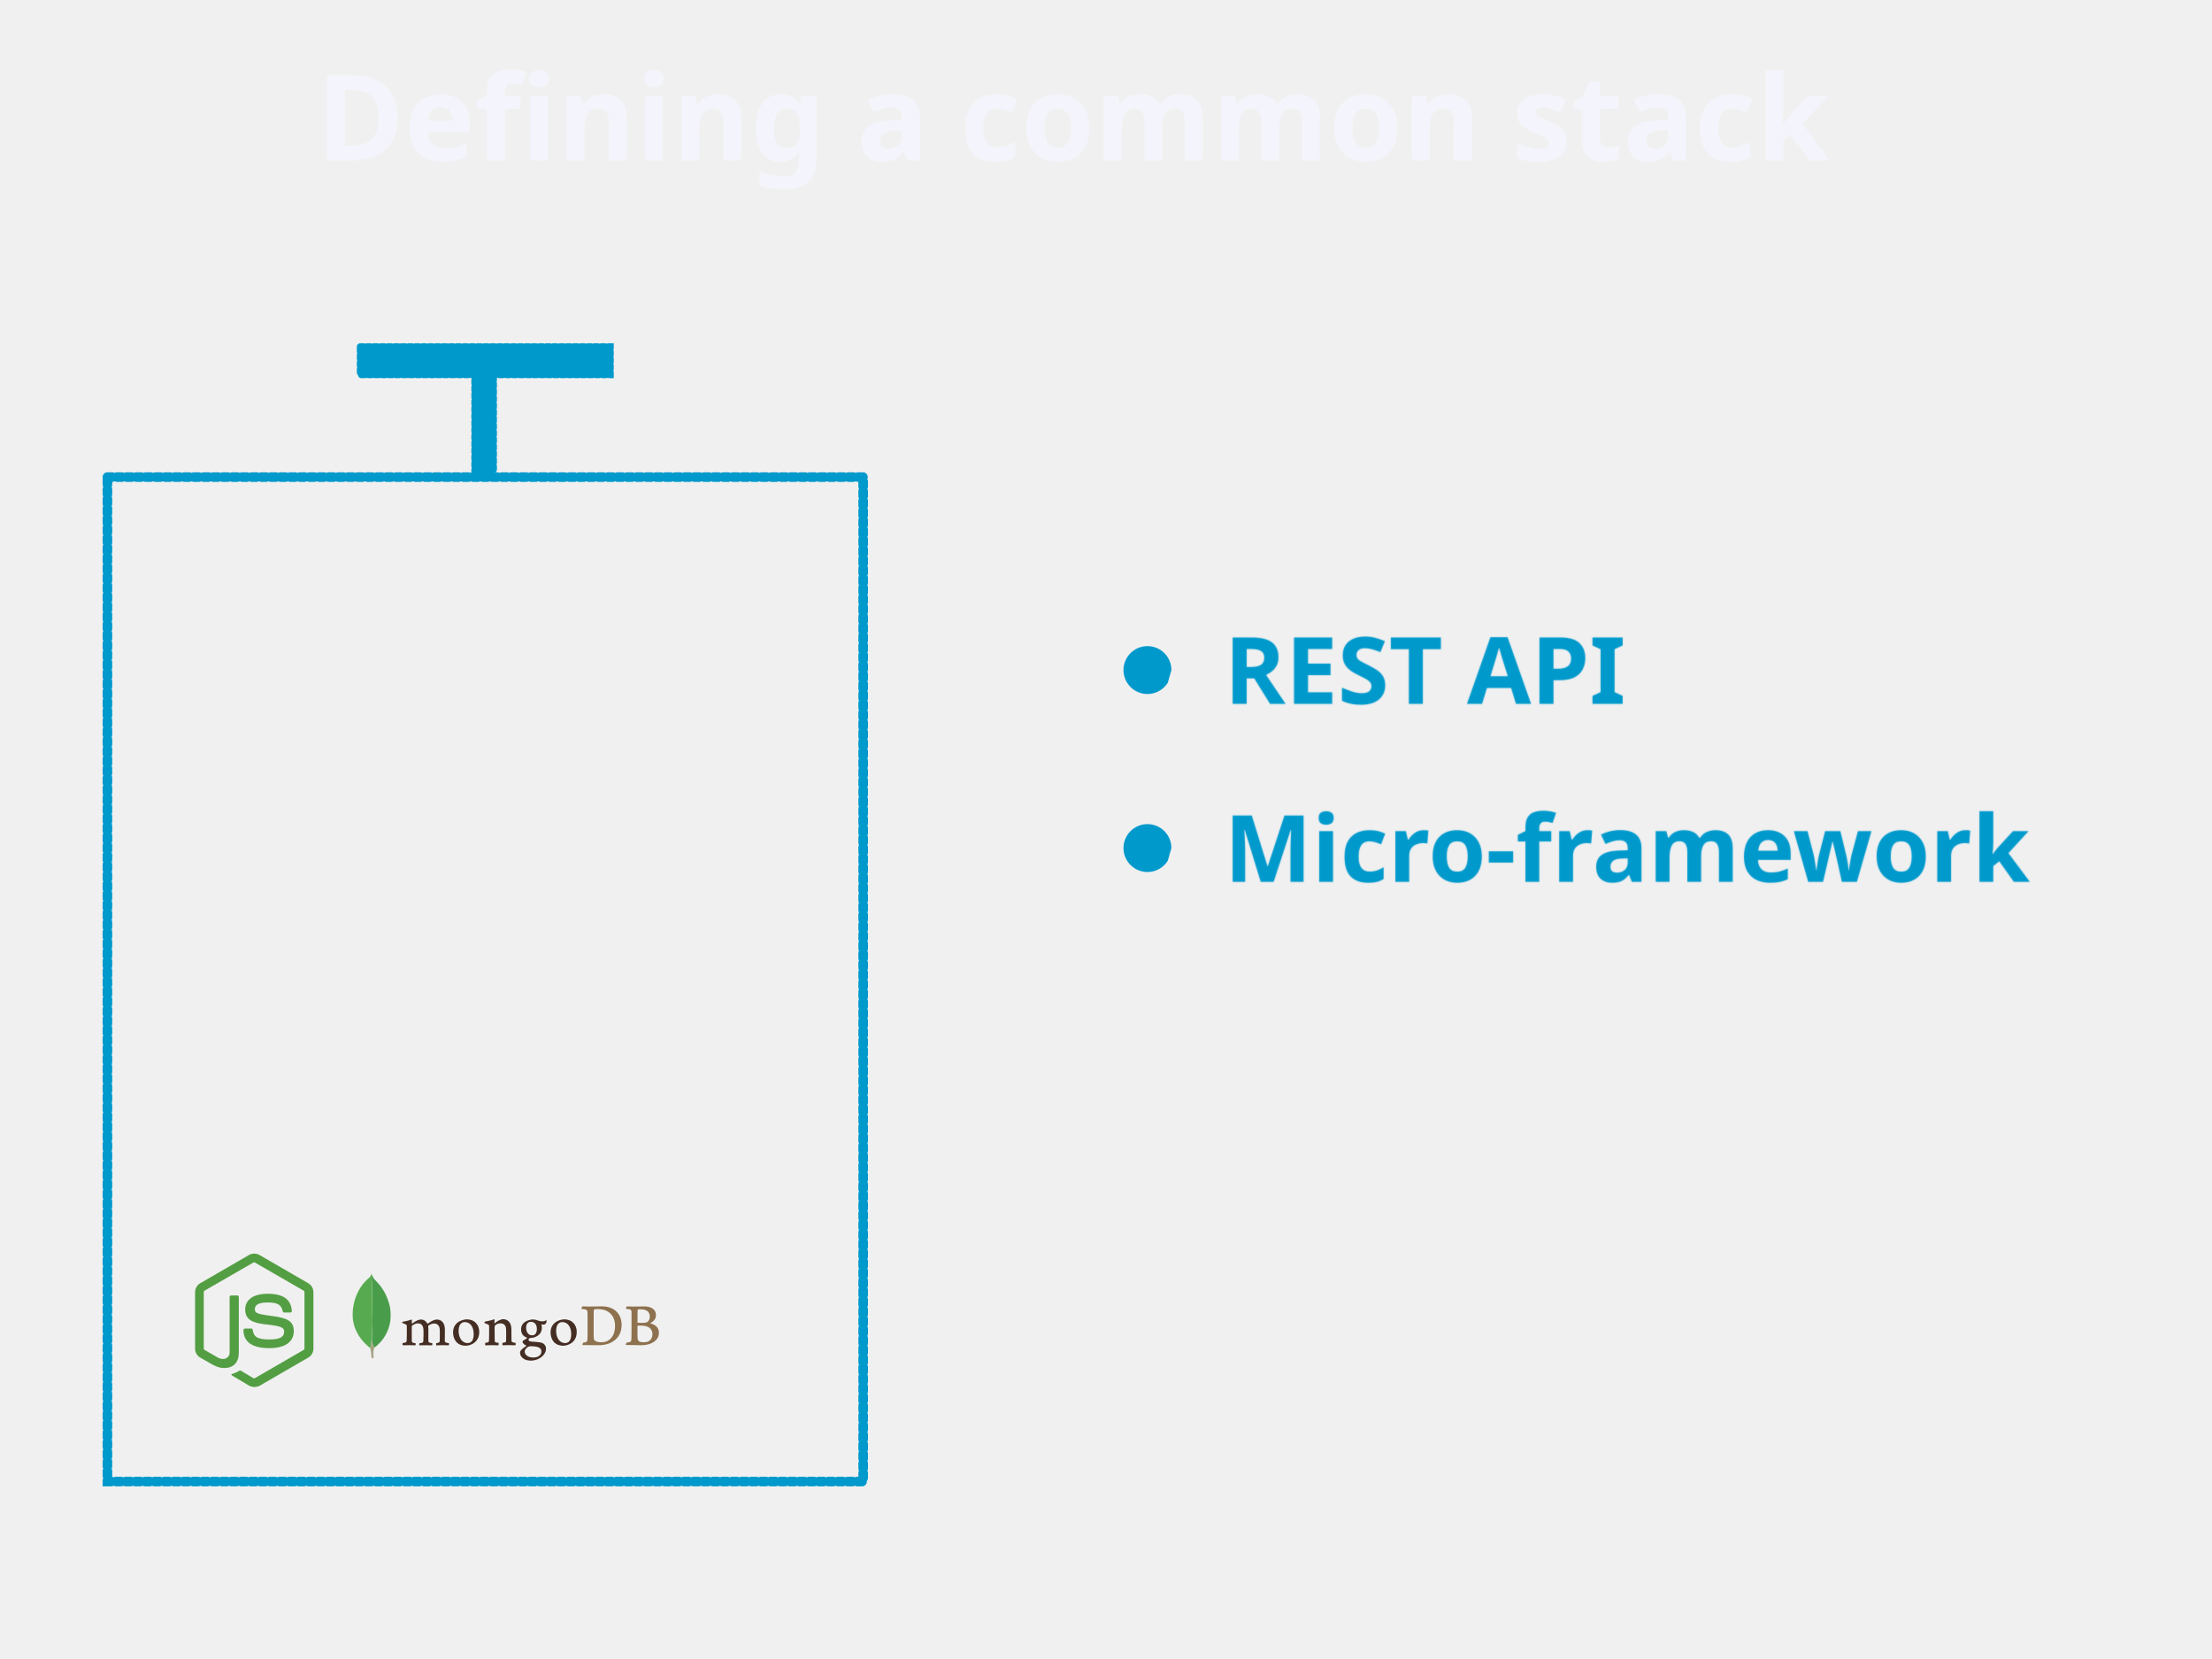
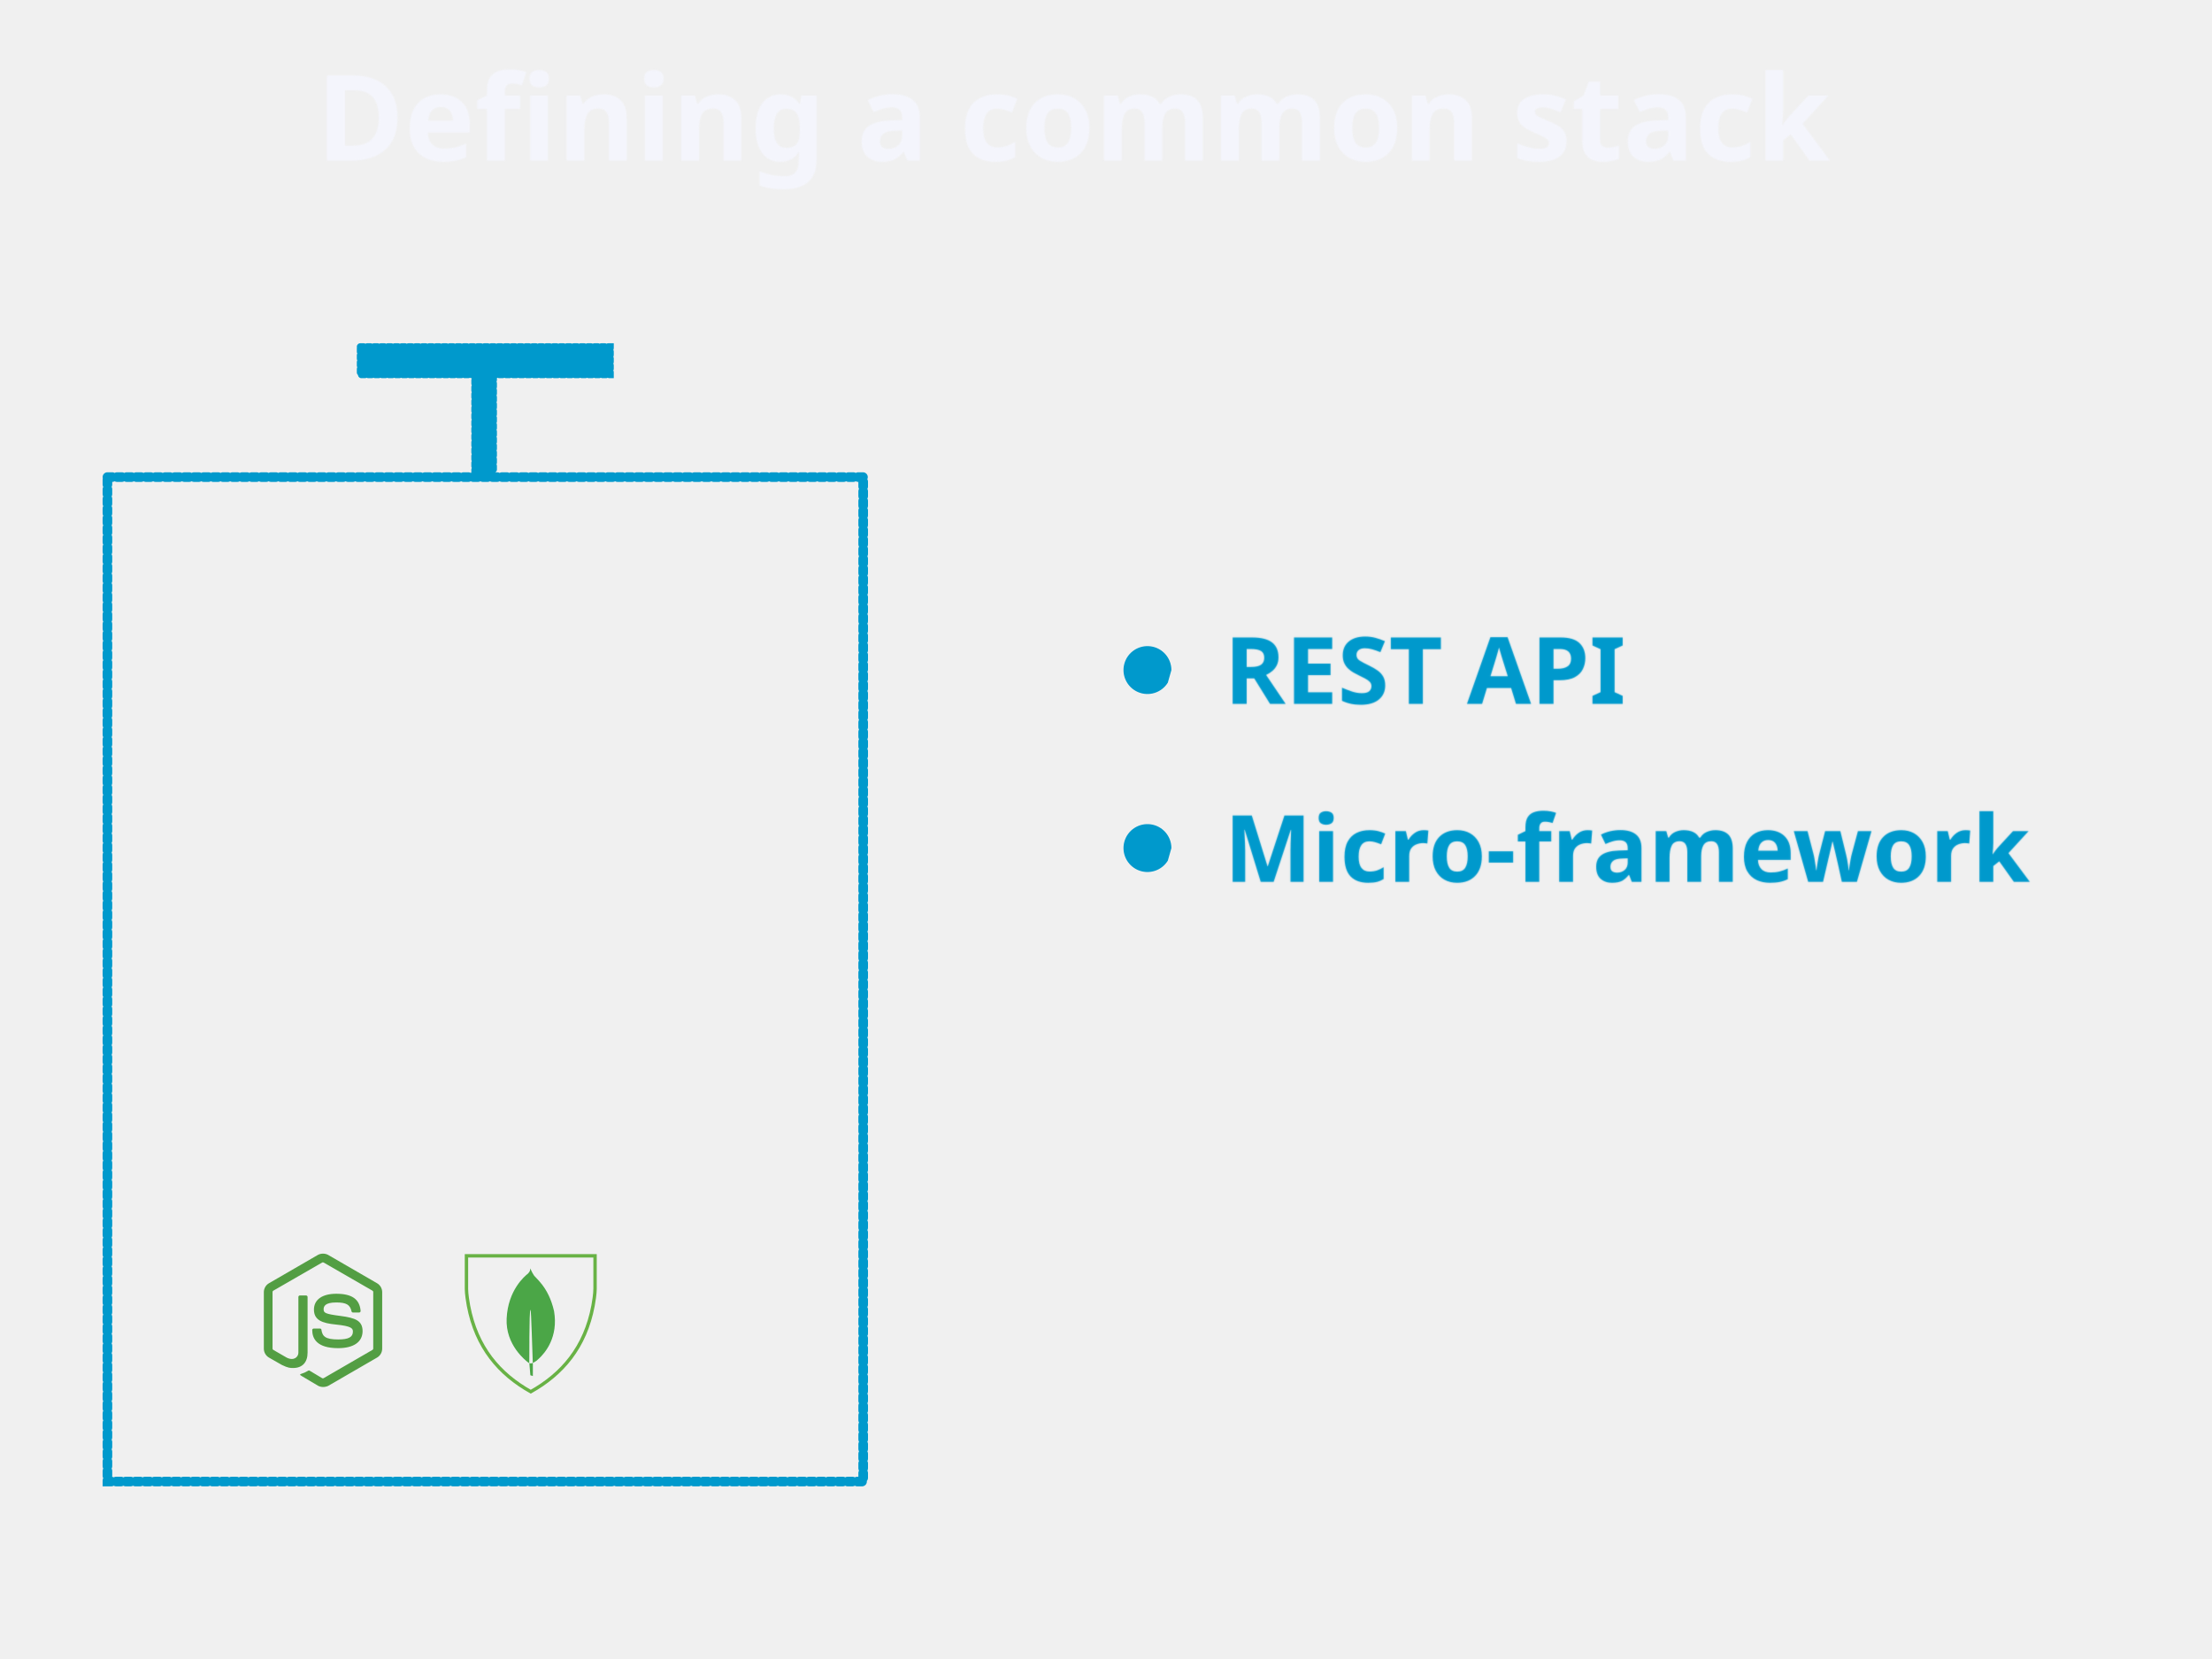
<svg xmlns="http://www.w3.org/2000/svg" width="800mm" height="600mm" viewBox="0 0 2834.646 2125.984" id="svg2" version="1.1">
  <defs id="defs4">
    <linearGradient id="b" y2="1.85" x2="57.903" y1="1.85" x1="57.903" gradientTransform="scale(0)" gradientUnits="userSpaceOnUse">
      <stop id="stop4879" offset="0%" stop-color="#41873F" />
      <stop id="stop4881" offset="32.88%" stop-color="#418B3D" />
      <stop id="stop4883" offset="63.52%" stop-color="#419637" />
      <stop id="stop4885" offset="93.19%" stop-color="#3FA92D" />
      <stop id="stop4887" offset="100%" stop-color="#3FAE2A" />
    </linearGradient>
    <path d="m 57.903,1.85 a 5.957,5.957 0 0 0 -5.894,0 L 3.352,29.933 c -1.85,1.04 -2.89,3.005 -2.89,5.085 v 56.286 c 0,2.08 1.156,4.045 2.89,5.085 l 48.657,28.085 a 5.957,5.957 0 0 0 5.894,0 l 48.658,-28.085 c 1.849,-1.04 2.89,-3.005 2.89,-5.085 V 35.019 c 0,-2.08 -1.157,-4.045 -2.89,-5.085 z" id="a" />
    <linearGradient id="d" y2="-4.342" x2="102.805" y1="22.883" x1="59.835" gradientTransform="scale(1.319385,0.7579287)" gradientUnits="userSpaceOnUse">
      <stop id="stop4891" offset="13.76%" stop-color="#41873F" />
      <stop id="stop4893" offset="40.32%" stop-color="#54A044" />
      <stop id="stop4895" offset="71.36%" stop-color="#66B848" />
      <stop id="stop4897" offset="90.81%" stop-color="#6CC04A" />
    </linearGradient>
    <linearGradient id="e" y2="1.396" x2="60.625" y1="1.396" x1="5.463" gradientTransform="scale(1.631816,0.6128141)" gradientUnits="userSpaceOnUse">
      <stop id="stop4900" offset="9.192%" stop-color="#6CC04A" />
      <stop id="stop4902" offset="28.64%" stop-color="#66B848" />
      <stop id="stop4904" offset="59.68%" stop-color="#54A044" />
      <stop id="stop4906" offset="86.24%" stop-color="#41873F" />
    </linearGradient>
    <linearGradient id="f" y2="66.99" x2="120.279" y1="66.99" x1="-1.422" gradientTransform="scale(0.9251478,1.080908)" gradientUnits="userSpaceOnUse">
      <stop id="stop4909" offset="9.192%" stop-color="#6CC04A" />
      <stop id="stop4911" offset="28.64%" stop-color="#66B848" />
      <stop id="stop4913" offset="59.68%" stop-color="#54A044" />
      <stop id="stop4915" offset="86.24%" stop-color="#41873F" />
    </linearGradient>
    <linearGradient id="g" y2="68.392" x2="169.562" y1="68.392" x1="117.947" gradientTransform="scale(0.6549234,1.526896)" gradientUnits="userSpaceOnUse">
      <stop id="stop4918" offset="9.192%" stop-color="#6CC04A" />
      <stop id="stop4920" offset="28.64%" stop-color="#66B848" />
      <stop id="stop4922" offset="59.68%" stop-color="#54A044" />
      <stop id="stop4924" offset="86.24%" stop-color="#41873F" />
    </linearGradient>
    <linearGradient id="h" y2="157.815" x2="81.333" y1="157.815" x1="5.587" gradientTransform="scale(1.317809,0.7588352)" gradientUnits="userSpaceOnUse">
      <stop id="stop4927" offset="9.192%" stop-color="#6CC04A" />
      <stop id="stop4929" offset="28.64%" stop-color="#66B848" />
      <stop id="stop4931" offset="59.68%" stop-color="#54A044" />
      <stop id="stop4933" offset="86.24%" stop-color="#41873F" />
    </linearGradient>
    <linearGradient id="i" y2="213.823" x2="45.653" y1="61.09" x1="92.368" gradientTransform="scale(1.317809,0.7588352)" gradientUnits="userSpaceOnUse">
      <stop id="stop4936" offset="0%" stop-color="#41873F" />
      <stop id="stop4938" offset="32.88%" stop-color="#418B3D" />
      <stop id="stop4940" offset="63.52%" stop-color="#419637" />
      <stop id="stop4942" offset="93.19%" stop-color="#3FA92D" />
      <stop id="stop4944" offset="100%" stop-color="#3FAE2A" />
    </linearGradient>
    <filter style="color-interpolation-filters:sRGB" id="filter6571-0" x="-0.007" width="1.013" y="-0.055" height="1.11">
      <feGaussianBlur stdDeviation="0.67" id="feGaussianBlur6573-6" />
    </filter>
    <filter style="color-interpolation-filters:sRGB" id="filter6571-0-8" x="-0.007" width="1.013" y="-0.055" height="1.11">
      <feGaussianBlur stdDeviation="0.67" id="feGaussianBlur6573-6-9" />
    </filter>
    <filter style="color-interpolation-filters:sRGB" id="filter6571-2" x="-0.007" width="1.013" y="-0.055" height="1.11">
      <feGaussianBlur stdDeviation="0.67" id="feGaussianBlur6573-2" />
    </filter>
  </defs>
  <g id="layer1" transform="translate(-697.7778,1040.638)">
    <rect style="fill:none;fill-opacity:1;stroke:#0099cc;stroke-width:12.334;stroke-linecap:round;stroke-miterlimit:4;stroke-dasharray:6.167, 6.167;stroke-dashoffset:0;stroke-opacity:1" id="rect3336" width="968.492" height="1287.179" x="835.439" y="-429.249" />
    <g id="g6581" transform="matrix(1.245801,0,0,1.245801,75.82543,-725.0409)">
      <rect y="117.726" x="987.625" height="112.981" width="19.231" id="rect6575" style="fill:#0099cc;fill-opacity:1;stroke:#0099cc;stroke-width:7.087;stroke-linecap:round;stroke-miterlimit:4;stroke-dasharray:3.543, 3.543;stroke-dashoffset:0;stroke-opacity:1" />
      <rect y="103.302" x="869.836" height="28.846" width="257.212" id="rect6577" style="fill:#0099cc;fill-opacity:1;stroke:#0099cc;stroke-width:7.087;stroke-linecap:round;stroke-miterlimit:4;stroke-dasharray:3.543, 3.543;stroke-dashoffset:0;stroke-opacity:1" />
    </g>
    <text xml:space="preserve" style="font-style:normal;font-variant:normal;font-weight:bold;font-stretch:normal;font-size:80px;line-height:125%;font-family:sans-serif;-inkscape-font-specification:'sans-serif, Bold';font-variant-ligatures:normal;font-variant-caps:normal;font-variant-numeric:normal;font-feature-settings:normal;text-align:start;letter-spacing:0px;word-spacing:0px;writing-mode:lr-tb;text-anchor:start;fill:#f5f6fd;fill-opacity:0.878;stroke:none;stroke-width:0.938px;stroke-linecap:butt;stroke-linejoin:miter;stroke-opacity:1;filter:url(#filter6571-2)" x="892.442" y="61.003" id="text6569-6" transform="matrix(1.909141,0,0,1.909141,-600.7998,-951.2761)">
      <tspan id="tspan6567-6" x="892.442" y="61.003" style="font-style:normal;font-variant:normal;font-weight:bold;font-stretch:normal;font-size:80px;font-family:sans-serif;-inkscape-font-specification:'sans-serif, Bold';font-variant-ligatures:normal;font-variant-caps:normal;font-variant-numeric:normal;font-feature-settings:normal;text-align:start;writing-mode:lr-tb;text-anchor:start;fill:#f5f6fd;fill-opacity:0.878;stroke-width:0.938px">Defining a common stack</tspan>
    </text>
    <g id="g1464" transform="matrix(1.70216,0,0,1.70216,-202.7663,-729.1506)">
      <text id="text6569-0" y="346.917" x="1450.765" style="font-style:normal;font-variant:normal;font-weight:bold;font-stretch:normal;font-size:70px;line-height:125%;font-family:sans-serif;-inkscape-font-specification:'sans-serif, Bold';font-variant-ligatures:normal;font-variant-caps:normal;font-variant-numeric:normal;font-feature-settings:normal;text-align:start;letter-spacing:0px;word-spacing:0px;writing-mode:lr-tb;text-anchor:start;fill:#000000;fill-opacity:1;stroke:none;stroke-width:0.938px;stroke-linecap:butt;stroke-linejoin:miter;stroke-opacity:1;filter:url(#filter6571-0)" xml:space="preserve">
        <tspan style="font-style:normal;font-variant:normal;font-weight:bold;font-stretch:normal;font-size:70px;font-family:sans-serif;-inkscape-font-specification:'sans-serif, Bold';font-variant-ligatures:normal;font-variant-caps:normal;font-variant-numeric:normal;font-feature-settings:normal;text-align:start;writing-mode:lr-tb;text-anchor:start;fill:#0099cc;fill-opacity:1;stroke-width:0.938px" y="346.917" x="1450.765" id="tspan6567-4">REST API</tspan>
      </text>
      <path d="m 1408.278,330.917 a 18.029,18.029 0 0 1 -22.602,7.061 18.029,18.029 0 0 1 -10.101,-21.417 18.029,18.029 0 0 1 19.826,-12.949 18.029,18.029 0 0 1 15.551,17.858" id="path1459" style="fill:#0099cc;fill-opacity:1;stroke:none;stroke-width:7.688;stroke-linecap:round;stroke-miterlimit:4;stroke-dasharray:7.687, 30.75;stroke-dashoffset:0;stroke-opacity:1" />
    </g>
    <g id="g1464-9" transform="matrix(1.70216,0,0,1.70216,-202.7663,-501.0484)">
      <text id="text6569-0-4" y="346.917" x="1450.765" style="font-style:normal;font-variant:normal;font-weight:bold;font-stretch:normal;font-size:70px;line-height:125%;font-family:sans-serif;-inkscape-font-specification:'sans-serif, Bold';font-variant-ligatures:normal;font-variant-caps:normal;font-variant-numeric:normal;font-feature-settings:normal;text-align:start;letter-spacing:0px;word-spacing:0px;writing-mode:lr-tb;text-anchor:start;fill:#000000;fill-opacity:1;stroke:none;stroke-width:0.938px;stroke-linecap:butt;stroke-linejoin:miter;stroke-opacity:1;filter:url(#filter6571-0-8)" xml:space="preserve">
        <tspan style="font-style:normal;font-variant:normal;font-weight:bold;font-stretch:normal;font-size:70px;font-family:sans-serif;-inkscape-font-specification:'sans-serif, Bold';font-variant-ligatures:normal;font-variant-caps:normal;font-variant-numeric:normal;font-feature-settings:normal;text-align:start;writing-mode:lr-tb;text-anchor:start;fill:#0099cc;fill-opacity:1;stroke-width:0.938px" y="346.917" x="1450.765" id="tspan6567-4-1">Micro-framework</tspan>
      </text>
      <path d="m 1408.278,330.917 a 18.029,18.029 0 0 1 -22.602,7.061 18.029,18.029 0 0 1 -10.101,-21.417 18.029,18.029 0 0 1 19.826,-12.949 18.029,18.029 0 0 1 15.551,17.858" id="path1459-0" style="fill:#0099cc;fill-opacity:1;stroke:none;stroke-width:7.688;stroke-linecap:round;stroke-miterlimit:4;stroke-dasharray:7.687, 30.75;stroke-dashoffset:0;stroke-opacity:1" />
    </g>
    <text xml:space="preserve" style="font-style:normal;font-weight:normal;font-size:37.5px;line-height:125%;font-family:sans-serif;letter-spacing:0px;word-spacing:0px;fill:#000000;fill-opacity:1;stroke:none;stroke-width:0.938px;stroke-linecap:butt;stroke-linejoin:miter;stroke-opacity:1" x="1512.542" y="557.459" id="text1704">
      <tspan id="tspan1702" x="1512.542" y="591.672" style="stroke-width:0.938px" />
    </text>
-     <path style="fill:#539e43;stroke-width:0.965" d="m 1023.589,736.769 c -2.354,0 -4.552,-0.627 -6.593,-1.726 L 996.116,722.641 c -3.141,-1.728 -1.57,-2.355 -0.628,-2.669 4.238,-1.413 5.023,-1.728 9.419,-4.238 0.471,-0.315 1.1,-0.158 1.57,0.157 l 16.014,9.576 c 0.628,0.314 1.413,0.314 1.883,0 l 62.64,-36.265 c 0.628,-0.314 0.943,-0.943 0.943,-1.726 V 615.102 c 0,-0.786 -0.315,-1.413 -0.943,-1.728 l -62.64,-36.108 c -0.628,-0.315 -1.413,-0.315 -1.883,0 l -62.64,36.108 c -0.628,0.314 -0.943,1.099 -0.943,1.726 v 72.373 c 0,0.629 0.315,1.413 0.943,1.728 l 17.113,9.89 c 9.263,4.709 15.071,-0.785 15.071,-6.28 v -71.432 c 0,-0.941 0.785,-1.884 1.884,-1.884 h 8.006 c 0.943,0 1.884,0.785 1.884,1.884 v 71.432 c 0,12.402 -6.751,19.624 -18.525,19.624 -3.611,0 -6.436,0 -14.443,-3.926 l -16.484,-9.419 c -4.082,-2.354 -6.593,-6.751 -6.593,-11.46 v -72.373 c 0,-4.709 2.512,-9.106 6.593,-11.46 l 62.639,-36.265 c 3.926,-2.198 9.264,-2.198 13.188,0 l 62.639,36.265 c 4.082,2.354 6.595,6.751 6.595,11.46 v 72.373 c 0,4.709 -2.513,9.106 -6.595,11.46 l -62.639,36.265 c -2.042,0.943 -4.396,1.413 -6.593,1.413 z m 19.31,-49.766 c -27.473,0 -33.125,-12.559 -33.125,-23.235 0,-0.943 0.785,-1.884 1.884,-1.884 h 8.164 c 0.941,0 1.726,0.628 1.726,1.57 1.256,8.32 4.867,12.402 21.508,12.402 13.187,0 18.84,-2.983 18.84,-10.048 0,-4.082 -1.572,-7.064 -22.137,-9.105 -17.113,-1.728 -27.788,-5.495 -27.788,-19.153 0,-12.717 10.677,-20.253 28.573,-20.253 20.094,0 29.986,6.909 31.242,21.978 0,0.473 -0.158,0.943 -0.471,1.414 -0.315,0.314 -0.785,0.628 -1.256,0.628 h -8.164 c -0.785,0 -1.57,-0.628 -1.726,-1.413 -1.884,-8.634 -6.751,-11.46 -19.624,-11.46 -14.443,0 -16.171,5.025 -16.171,8.791 0,4.553 2.042,5.966 21.508,8.477 19.31,2.513 28.417,6.123 28.417,19.624 -0.158,13.816 -11.46,21.666 -31.4,21.666 z" id="path4948" />
-     <g transform="matrix(0.7676314,0,0,0.7676314,1149.625,590.9407)" style="fill:none;fill-rule:evenodd" id="g2174">
-       <path style="fill:#8e714e" d="m 476.713,60.463 c -0.46,0.092 -0.922,1.107 -0.922,1.66 -0.092,3.692 -0.184,13.474 -0.184,20.118 0,0.185 0.276,0.554 0.553,0.554 1.384,0.092 4.706,0.184 7.567,0.184 3.968,0 6.275,-0.553 7.568,-1.106 3.321,-1.662 4.89,-5.261 4.89,-9.23 0,-8.95 -6.275,-12.365 -15.596,-12.365 -0.646,-0.092 -2.49,-0.092 -3.876,0.185 z m 23.81,41.25 c 0,-9.136 -6.737,-14.212 -18.918,-14.212 -0.554,0 -4.43,-0.092 -5.353,0.092 -0.277,0.093 -0.645,0.278 -0.645,0.555 0,6.551 -0.093,16.98 0.184,21.04 0.184,1.753 1.477,4.245 3.046,4.983 1.66,0.923 5.444,1.107 8.028,1.107 7.29,0 13.658,-4.06 13.658,-13.565 z M 457.889,55.388 c 0.922,0 3.69,0.276 10.796,0.276 6.737,0 12.089,-0.184 18.641,-0.184 8.028,0 19.102,2.86 19.102,14.857 0,5.906 -4.153,10.613 -9.597,12.92 -0.276,0.092 -0.276,0.276 0,0.368 7.751,1.939 14.581,6.737 14.581,15.78 0,8.86 -5.537,14.489 -13.566,17.996 -4.891,2.122 -10.981,2.86 -17.164,2.86 -4.707,0 -17.349,-0.553 -24.362,-0.368 -0.738,-0.278 0.646,-3.6 1.291,-4.153 1.662,-0.093 2.953,-0.185 4.707,-0.739 2.492,-0.645 2.768,-1.384 3.137,-5.167 0.185,-3.23 0.185,-14.674 0.185,-22.794 0,-11.166 0.093,-18.733 0,-22.424 -0.092,-2.86 -1.107,-3.784 -3.137,-4.338 -1.57,-0.276 -4.153,-0.646 -6.276,-0.922 -0.462,-0.462 1.107,-3.6 1.662,-3.968 z m -53.248,57.399 c 2.216,1.752 6.553,2.49 10.429,2.49 4.983,0 9.966,-0.921 14.765,-5.26 4.891,-4.428 8.305,-11.257 8.305,-22.146 0,-10.429 -3.968,-18.919 -12.089,-23.901 -4.614,-2.862 -10.52,-4.06 -17.349,-4.06 -2.03,0 -3.968,0.092 -5.167,0.645 -0.278,0.185 -0.923,1.015 -0.923,1.476 -0.185,1.846 -0.185,16.057 -0.185,24.363 0,8.582 0,20.579 0.185,21.963 0,1.385 0.645,3.507 2.03,4.43 z m -20.948,-57.4 c 1.754,0 8.49,0.277 11.72,0.277 5.815,0 9.967,-0.276 20.948,-0.276 9.228,0 16.98,2.491 22.517,7.197 6.736,5.814 10.244,13.843 10.244,23.624 0,13.935 -6.368,21.964 -12.736,26.578 -6.366,4.706 -14.672,7.474 -26.484,7.474 -6.275,0 -17.072,-0.184 -26.024,-0.277 h -0.092 c -0.461,-0.83 0.738,-4.06 1.476,-4.152 2.4,-0.277 3.046,-0.37 4.246,-0.83 1.937,-0.739 2.307,-1.754 2.584,-5.168 0.276,-6.368 0.184,-14.027 0.184,-22.702 0,-6.182 0.092,-18.272 -0.093,-22.148 -0.276,-3.229 -1.66,-4.06 -4.429,-4.614 -1.384,-0.276 -3.23,-0.646 -5.813,-0.922 -0.37,-0.647 1.291,-3.507 1.752,-4.06 z" id="path2158" />
-       <path style="fill:#442d22" d="m 272.033,116.385 c -2.307,-0.277 -3.968,-0.645 -5.998,-1.568 -0.277,-0.185 -0.739,-1.107 -0.739,-1.477 -0.184,-3.23 -0.184,-12.458 -0.184,-18.64 0,-4.984 -0.83,-9.321 -2.953,-12.366 -2.492,-3.508 -6.09,-5.537 -10.705,-5.537 -4.06,0 -9.505,2.768 -14.027,6.644 -0.092,0.092 -0.83,0.739 -0.738,-0.277 0,-1.015 0.185,-3.045 0.277,-4.43 0.093,-1.292 -0.646,-1.937 -0.646,-1.937 -2.953,1.476 -11.258,3.414 -14.304,3.69 -2.214,0.463 -2.768,2.585 -0.46,3.323 h 0.092 c 2.49,0.738 4.152,1.569 5.443,2.4 0.923,0.738 0.831,1.753 0.831,2.584 0.092,6.92 0.092,17.533 -0.184,23.347 -0.092,2.307 -0.738,3.137 -2.4,3.506 l 0.185,-0.092 c -1.292,0.277 -2.307,0.553 -3.876,0.738 -0.554,0.554 -0.554,3.507 0,4.153 1.015,0 6.367,-0.277 10.798,-0.277 6.09,0 9.228,0.277 10.796,0.277 0.646,-0.738 0.831,-3.507 0.462,-4.153 -1.754,-0.092 -3.046,-0.276 -4.245,-0.646 -1.661,-0.37 -2.123,-1.199 -2.216,-3.137 -0.183,-4.892 -0.183,-15.227 -0.183,-22.24 0,-1.938 0.553,-2.861 1.106,-3.415 2.123,-1.845 5.538,-3.137 8.583,-3.137 2.953,0 4.89,0.923 6.367,2.123 2.03,1.66 2.676,4.06 2.953,5.813 0.461,3.968 0.277,11.812 0.277,18.641 0,3.691 -0.277,4.614 -1.66,5.075 -0.647,0.277 -2.308,0.647 -4.246,0.83 -0.646,0.647 -0.461,3.508 0,4.154 2.676,0 5.814,-0.277 10.428,-0.277 5.721,0 9.413,0.277 10.89,0.277 0.46,-0.554 0.645,-3.23 0.276,-3.969 z m 25.562,-35.25 c -4.89,0 -7.936,3.783 -7.936,9.688 0,5.999 2.676,12.92 10.243,12.92 1.292,0 3.692,-0.554 4.798,-1.846 1.754,-1.66 2.954,-4.983 2.954,-8.49 0,-7.659 -3.784,-12.273 -10.059,-12.273 z m -0.646,40.787 c -1.845,0 -3.138,0.554 -3.968,1.016 -3.876,2.49 -5.629,4.89 -5.629,7.752 0,2.675 1.015,4.797 3.23,6.643 2.676,2.307 6.367,3.415 11.073,3.415 9.413,0 13.566,-5.076 13.566,-10.058 0,-3.508 -1.754,-5.815 -5.352,-7.106 -2.584,-1.108 -7.29,-1.662 -12.92,-1.662 z m 0.646,23.994 c -5.629,0 -9.69,-1.2 -13.196,-3.876 -3.415,-2.584 -4.891,-6.46 -4.891,-9.136 0,-0.738 0.185,-2.769 1.846,-4.614 1.014,-1.108 3.23,-3.23 8.49,-6.829 0.184,-0.092 0.276,-0.184 0.276,-0.37 0,-0.184 -0.185,-0.369 -0.369,-0.46 -4.337,-1.661 -5.629,-4.338 -5.999,-5.814 v -0.185 c -0.091,-0.554 -0.276,-1.107 0.555,-1.661 0.646,-0.461 1.569,-1.015 2.583,-1.66 1.569,-0.924 3.23,-1.939 4.245,-2.77 0.185,-0.184 0.185,-0.368 0.185,-0.553 0,-0.185 -0.185,-0.37 -0.37,-0.461 -6.458,-2.123 -9.688,-6.922 -9.688,-14.12 0,-4.706 2.122,-8.951 5.905,-11.627 2.584,-2.03 9.044,-4.522 13.289,-4.522 h 0.277 c 4.337,0.092 6.736,1.015 10.15,2.215 1.846,0.646 3.6,0.922 6,0.922 3.598,0 5.167,-1.107 6.458,-2.398 0.093,0.184 0.278,0.646 0.37,1.845 0.092,1.2 -0.277,2.953 -1.2,4.245 -0.738,1.015 -2.399,1.754 -4.06,1.754 h -0.462 c -1.661,-0.185 -2.4,-0.37 -2.4,-0.37 l -0.368,0.185 c -0.092,0.185 0,0.369 0.092,0.646 l 0.093,0.185 c 0.184,0.83 0.553,3.321 0.553,3.968 0,7.567 -3.045,10.888 -6.275,13.38 -3.138,2.307 -6.736,3.783 -10.797,4.153 -0.092,0 -0.46,0 -1.292,0.092 -0.461,0 -1.107,0.093 -1.2,0.093 h -0.092 c -0.738,0.184 -2.583,1.107 -2.583,2.675 0,1.384 0.83,3.046 4.798,3.323 0.83,0.092 1.66,0.092 2.584,0.185 5.26,0.368 11.812,0.83 14.857,1.845 4.245,1.568 6.921,5.352 6.921,9.874 0,6.83 -4.89,13.197 -13.011,17.164 -3.968,1.754 -7.937,2.677 -12.274,2.677 z m 52.6,-64.32 c -1.937,0 -3.691,0.46 -4.983,1.383 -3.598,2.215 -5.444,6.645 -5.444,13.104 0,12.09 6.09,20.58 14.765,20.58 2.584,0 4.614,-0.739 6.367,-2.215 2.676,-2.216 4.061,-6.645 4.061,-12.828 0,-11.996 -5.999,-20.025 -14.765,-20.025 z m 1.662,39.496 c -15.688,0 -21.317,-11.535 -21.317,-22.332 0,-7.567 3.045,-13.381 9.135,-17.534 4.338,-2.676 9.506,-4.152 14.12,-4.152 11.996,0 20.394,8.582 20.394,20.948 0,8.397 -3.322,15.041 -9.69,19.102 -3.045,2.03 -8.305,3.968 -12.643,3.968 z M 187.411,81.595 c -1.938,0 -3.691,0.461 -4.984,1.384 -3.598,2.215 -5.444,6.645 -5.444,13.104 0,12.09 6.09,20.58 14.765,20.58 2.584,0 4.614,-0.739 6.368,-2.215 2.675,-2.216 4.06,-6.645 4.06,-12.828 0,-11.996 -5.906,-20.025 -14.765,-20.025 z m 1.661,39.497 c -15.688,0 -21.317,-11.535 -21.317,-22.332 0,-7.567 3.045,-13.381 9.135,-17.534 4.338,-2.676 9.506,-4.152 14.12,-4.152 11.997,0 20.394,8.582 20.394,20.948 0,8.397 -3.322,15.041 -9.69,19.102 -2.953,2.03 -8.213,3.968 -12.642,3.968 z M 83.594,120.169 c -0.185,-0.276 -0.37,-1.107 -0.277,-2.122 0,-0.739 0.185,-1.2 0.277,-1.384 1.938,-0.278 2.953,-0.555 4.06,-0.831 1.846,-0.462 2.584,-1.476 2.676,-3.783 0.278,-5.537 0.278,-16.058 0.185,-23.348 v -0.185 c 0,-0.83 0,-1.846 -1.015,-2.584 -1.477,-0.922 -3.23,-1.752 -5.537,-2.4 -0.83,-0.275 -1.384,-0.737 -1.292,-1.29 0,-0.554 0.554,-1.2 1.754,-1.385 3.045,-0.277 10.98,-2.214 14.118,-3.599 0.185,0.184 0.462,0.739 0.462,1.477 l -0.092,1.014 c -0.093,1.016 -0.185,2.216 -0.185,3.415 0,0.369 0.37,0.646 0.738,0.646 0.185,0 0.37,-0.092 0.554,-0.185 5.906,-4.614 11.258,-6.275 14.026,-6.275 4.523,0 8.03,2.123 10.706,6.552 0.184,0.278 0.369,0.37 0.646,0.37 0.184,0 0.46,-0.092 0.553,-0.277 5.445,-4.153 10.89,-6.645 14.488,-6.645 8.582,0 13.658,6.368 13.658,17.165 0,3.045 0,7.013 -0.092,10.613 0,3.229 -0.092,6.182 -0.092,8.305 0,0.46 0.645,1.937 1.66,2.214 1.292,0.646 3.046,0.923 5.353,1.292 h 0.092 c 0.185,0.646 -0.184,3.045 -0.553,3.507 -0.554,0 -1.385,0 -2.307,-0.092 a 136.208,136.208 0 0 0 -7.014,-0.185 c -5.721,0 -8.674,0.092 -11.536,0.277 -0.183,-0.738 -0.276,-2.953 0,-3.507 1.662,-0.276 2.492,-0.554 3.508,-0.83 1.846,-0.554 2.307,-1.385 2.4,-3.784 0,-1.753 0.368,-16.703 -0.186,-20.302 -0.553,-3.691 -3.322,-8.028 -9.413,-8.028 -2.307,0 -5.905,0.923 -9.412,3.598 -0.184,0.185 -0.37,0.646 -0.37,0.923 v 0.093 c 0.37,1.937 0.37,4.153 0.37,7.567 v 5.998 c 0,4.153 -0.093,8.029 0,10.981 0,2.031 1.2,2.492 2.215,2.862 0.554,0.091 0.922,0.184 1.384,0.276 0.83,0.185 1.661,0.37 2.953,0.646 0.185,0.37 0.185,1.569 -0.092,2.584 -0.093,0.554 -0.278,0.83 -0.37,0.923 -3.137,-0.092 -6.367,-0.185 -11.073,-0.185 -1.384,0 -3.784,0.093 -5.814,0.093 -1.662,0 -3.23,0.092 -4.152,0.092 -0.093,-0.185 -0.278,-0.83 -0.278,-1.846 0,-0.83 0.185,-1.476 0.37,-1.661 0.461,-0.092 0.83,-0.184 1.292,-0.184 1.106,-0.185 2.03,-0.37 2.952,-0.554 1.57,-0.461 2.123,-1.292 2.215,-3.322 0.277,-4.614 0.554,-17.81 -0.092,-21.133 -1.107,-5.352 -4.152,-8.028 -9.044,-8.028 -2.86,0 -6.46,1.384 -9.412,3.6 -0.462,0.368 -0.831,1.29 -0.831,2.121 v 5.445 c 0,6.644 0,14.95 0.092,18.549 0.093,1.106 0.461,2.399 2.584,2.86 0.462,0.092 1.2,0.277 2.123,0.37 l 1.66,0.276 c 0.186,0.554 0.093,2.769 -0.276,3.507 -0.923,0 -2.03,-0.092 -3.323,-0.092 -1.937,-0.093 -4.429,-0.185 -7.197,-0.185 -3.23,0 -5.537,0.092 -7.383,0.185 -1.292,-0.185 -2.307,-0.185 -3.414,-0.185 z" id="path2160" />
-       <path style="fill:#ffffff" d="m 35.053,142.317 -3.783,-1.293 c 0,0 0.462,-19.286 -6.46,-20.67 -4.613,-5.353 0.74,-227.013 17.35,-0.739 0,0 -5.722,2.86 -6.737,7.752 -1.108,4.799 -0.37,14.95 -0.37,14.95 z" id="path2162" />
-       <path style="fill:#a6a385" d="m 35.053,142.317 -3.783,-1.293 c 0,0 0.462,-19.286 -6.46,-20.67 -4.613,-5.353 0.74,-227.013 17.35,-0.739 0,0 -5.722,2.86 -6.737,7.752 -1.108,4.799 -0.37,14.95 -0.37,14.95 z" id="path2164" />
-       <path style="fill:#ffffff" d="m 37.084,123.676 c 0,0 33.13,-21.779 25.377,-67.09 C 54.987,23.643 37.361,12.846 35.423,8.693 33.301,5.74 31.27,0.573 31.27,0.573 l 1.385,91.634 c 0,0.093 -2.861,28.054 4.43,31.47" id="path2166" />
-       <path style="fill:#499d4a" d="m 37.084,123.676 c 0,0 33.13,-21.779 25.377,-67.09 C 54.987,23.643 37.361,12.846 35.423,8.693 33.301,5.74 31.27,0.573 31.27,0.573 l 1.385,91.634 c 0,0.093 -2.861,28.054 4.43,31.47" id="path2168" />
-       <path style="fill:#ffffff" d="m 29.333,124.875 c 0,0 -31.1,-21.225 -29.254,-58.598 1.753,-37.374 23.716,-55.738 27.961,-59.06 2.769,-2.953 2.861,-4.061 3.046,-7.014 1.938,4.153 1.569,62.106 1.845,68.934 0.83,26.3 -1.476,50.756 -3.598,55.738 z" id="path2170" />
-       <path style="fill:#58aa50" d="m 29.333,124.875 c 0,0 -31.1,-21.225 -29.254,-58.598 1.753,-37.374 23.716,-55.738 27.961,-59.06 2.769,-2.953 2.861,-4.061 3.046,-7.014 1.938,4.153 1.569,62.106 1.845,68.934 0.83,26.3 -1.476,50.756 -3.598,55.738 z" id="path2172" />
+     <path style="fill:#539e43;stroke-width:0.965" d="m 1111.714,736.769 c -2.354,0 -4.552,-0.627 -6.593,-1.726 l -20.879,-12.402 c -3.14,-1.728 -1.57,-2.355 -0.628,-2.669 4.238,-1.413 5.023,-1.728 9.419,-4.238 0.471,-0.315 1.1,-0.158 1.57,0.157 l 16.014,9.576 c 0.628,0.314 1.413,0.314 1.883,0 l 62.64,-36.265 c 0.628,-0.314 0.943,-0.943 0.943,-1.726 V 615.102 c 0,-0.786 -0.315,-1.413 -0.943,-1.728 l -62.64,-36.108 c -0.628,-0.315 -1.413,-0.315 -1.883,0 l -62.64,36.108 c -0.628,0.314 -0.943,1.099 -0.943,1.726 v 72.373 c 0,0.629 0.315,1.413 0.943,1.728 l 17.113,9.89 c 9.263,4.709 15.071,-0.785 15.071,-6.28 v -71.432 c 0,-0.941 0.785,-1.884 1.884,-1.884 h 8.006 c 0.943,0 1.884,0.785 1.884,1.884 v 71.432 c 0,12.402 -6.751,19.624 -18.525,19.624 -3.611,0 -6.436,0 -14.443,-3.926 l -16.484,-9.419 c -4.082,-2.354 -6.593,-6.751 -6.593,-11.46 v -72.373 c 0,-4.709 2.512,-9.106 6.593,-11.46 l 62.639,-36.265 c 3.926,-2.198 9.264,-2.198 13.188,0 l 62.639,36.265 c 4.082,2.354 6.595,6.751 6.595,11.46 v 72.373 c 0,4.709 -2.513,9.106 -6.595,11.46 l -62.639,36.265 c -2.042,0.943 -4.396,1.413 -6.593,1.413 z m 19.31,-49.766 c -27.473,0 -33.125,-12.559 -33.125,-23.235 0,-0.943 0.785,-1.884 1.884,-1.884 h 8.164 c 0.941,0 1.726,0.628 1.726,1.57 1.256,8.32 4.867,12.402 21.508,12.402 13.187,0 18.84,-2.983 18.84,-10.048 0,-4.082 -1.572,-7.064 -22.137,-9.105 -17.113,-1.728 -27.788,-5.495 -27.788,-19.153 0,-12.717 10.677,-20.253 28.573,-20.253 20.094,0 29.986,6.909 31.242,21.978 0,0.473 -0.158,0.943 -0.471,1.414 -0.315,0.314 -0.785,0.628 -1.256,0.628 h -8.164 c -0.785,0 -1.57,-0.628 -1.726,-1.413 -1.884,-8.634 -6.751,-11.46 -19.624,-11.46 -14.443,0 -16.171,5.025 -16.171,8.791 0,4.553 2.042,5.966 21.508,8.477 19.31,2.513 28.417,6.123 28.417,19.624 -0.158,13.816 -11.46,21.666 -31.4,21.666 z" id="path4948" />
+     <g id="g3042" transform="matrix(0.8655322,0,0,0.8655322,1269.743,547.4671)">
+       <g id="g3000">
+         <path id="path2998" d="M 125,24.5 H 29.8 v 48.8 c 0,7.4 2,19.9 3,25.1 11.7,61.8 45.6,101.1 92.2,127.3 46.6,-26.2 80.6,-65.5 92.2,-127.3 1,-5.1 3,-17.6 3,-25.1 V 24.5 Z" class="st17" style="fill:none;stroke:#68b245;stroke-width:5;stroke-miterlimit:10" />
+       </g>
+       <g id="g3010" class="st19" style="display:none">
+         <polygon id="polygon3002" points="88.5,177.9 108.7,162.2 115.3,189 134.7,117.4 105.9,108.7 " class="st20" style="display:inline;fill:none;stroke:#6aaf4e;stroke-width:4.172;stroke-miterlimit:10" />
+         <polygon id="polygon3004" points="162.9,174.7 142.7,159.1 136.1,185.9 116.7,114.3 145.5,105.6 " class="st20" style="display:inline;fill:none;stroke:#6aaf4e;stroke-width:4.172;stroke-miterlimit:10" />
+         <polygon id="polygon3006" points="114,120 106.5,111.4 95.5,108.2 93.9,96.8 86.4,88.1 91.1,77.7 89.5,66.4 99.1,59.8 103.9,49 115.4,49 125,42.8 134.6,49 146.1,49 150.9,59.8 160.5,66.2 158.9,77.6 163.6,88.1 156.1,96.8 154.5,108.1 143.5,111.4 136,120 125,116.8 " class="st21" style="display:inline;fill:none;stroke:#6aaf4e;stroke-width:4;stroke-miterlimit:10" />
+         <circle id="circle3008" r="27.1" cy="82.1" cx="125" class="st22" style="display:inline;fill:#6aaf4e" />
+       </g>
+       <g id="g3020">
+         <g id="g3014">
+           <path id="path3012" d="m 159.5,106.4 c -8.4,-37 -28.2,-49.1 -30.3,-53.8 -2.3,-3.3 -4.7,-9.1 -4.7,-9.1 v 0.1 c -0.1,-0.2 -0.1,-0.4 -0.2,-0.5 -0.2,3.3 -0.4,4.5 -3.5,7.8 -4.8,3.7 -29.5,24.4 -31.5,66.4 -1.9,39.2 28.4,62.6 32.4,65.5 0,0 1.1,0.6 1.1,0.6 0.3,0.2 -0.4,-79 1.8,-79 1.2,0 2.7,64.6 3.4,78.5 -0.1,0.3 4.7,-1.7 8.5,-5.7 10.2,-9.2 29.5,-32.6 23,-70.8 z m -22.9,70.8 v 0 0 c 0,0 0,0.1 0,0 0,0.1 -0.1,0.1 0,0 z" class="st24" style="fill:#4ba647" />
+         </g>
+         <g id="g3018">
+           <path id="path3016" d="m 128.1,182.9 c -2,1.1 -3.4,1.1 -5.2,0.5 l 1.5,17.9 3.7,1.2 c -0.1,0 0.2,-11.1 0,-19.6 z" class="st24" style="fill:#4ba647" />
+         </g>
+       </g>
    </g>
  </g>
+   <style id="style2996" type="text/css">
+ 	.st0{fill:#DAF4CC;}
+ 	.st1{fill:#6AAF4E;stroke:#424242;stroke-width:1.779;stroke-miterlimit:10;}
+ 	.st2{fill:#FFFFFF;stroke:#424242;stroke-width:1.779;stroke-miterlimit:10;}
+ 	.st3{fill:#424242;}
+ 	.st4{fill:#FFFFFF;stroke:#424242;stroke-width:1.726;stroke-miterlimit:10;}
+ 	.st5{fill:none;stroke:#424242;stroke-width:2;stroke-miterlimit:10;}
+ 	.st6{fill:#FFFFFF;stroke:#424242;stroke-width:2;stroke-miterlimit:10;}
+ 	.st7{fill:#87D05F;}
+ 	.st8{fill:#67B145;}
+ 	.st9{fill:none;stroke:#424242;stroke-width:7;stroke-miterlimit:10;}
+ 	.st10{fill:#FFFFFF;}
+ 	.st11{fill:#6AAF4E;stroke:#6AAF4E;stroke-miterlimit:10;}
+ 	.st12{fill:#424242;stroke:#424242;stroke-miterlimit:10;}
+ 	.st13{fill:#6AAF4E;}
+ 	.st14{fill:none;stroke:#6AAF4E;stroke-width:5;stroke-miterlimit:10;}
+ 	.st15{fill:#FFFFFF;stroke:#6AAF4E;stroke-width:5;stroke-miterlimit:10;}
+ 	.st16{fill:#68B245;}
+ 	.st17{fill:none;stroke:#68B245;stroke-width:5;stroke-miterlimit:10;}
+ 	.st18{fill:none;stroke:#6AAF4E;stroke-width:5;stroke-linecap:square;stroke-linejoin:round;stroke-miterlimit:10;}
+ 	.st19{display:none;}
+ 	.st20{display:inline;fill:none;stroke:#6AAF4E;stroke-width:4.171;stroke-miterlimit:10;}
+ 	.st21{display:inline;fill:none;stroke:#6AAF4E;stroke-width:4;stroke-miterlimit:10;}
+ 	.st22{display:inline;fill:#6AAF4E;}
+ 	.st23{fill:none;stroke:#6AAF4E;stroke-width:4.224;stroke-miterlimit:10;}
+ 	.st24{fill:#4BA647;}
+ </style>
</svg>
